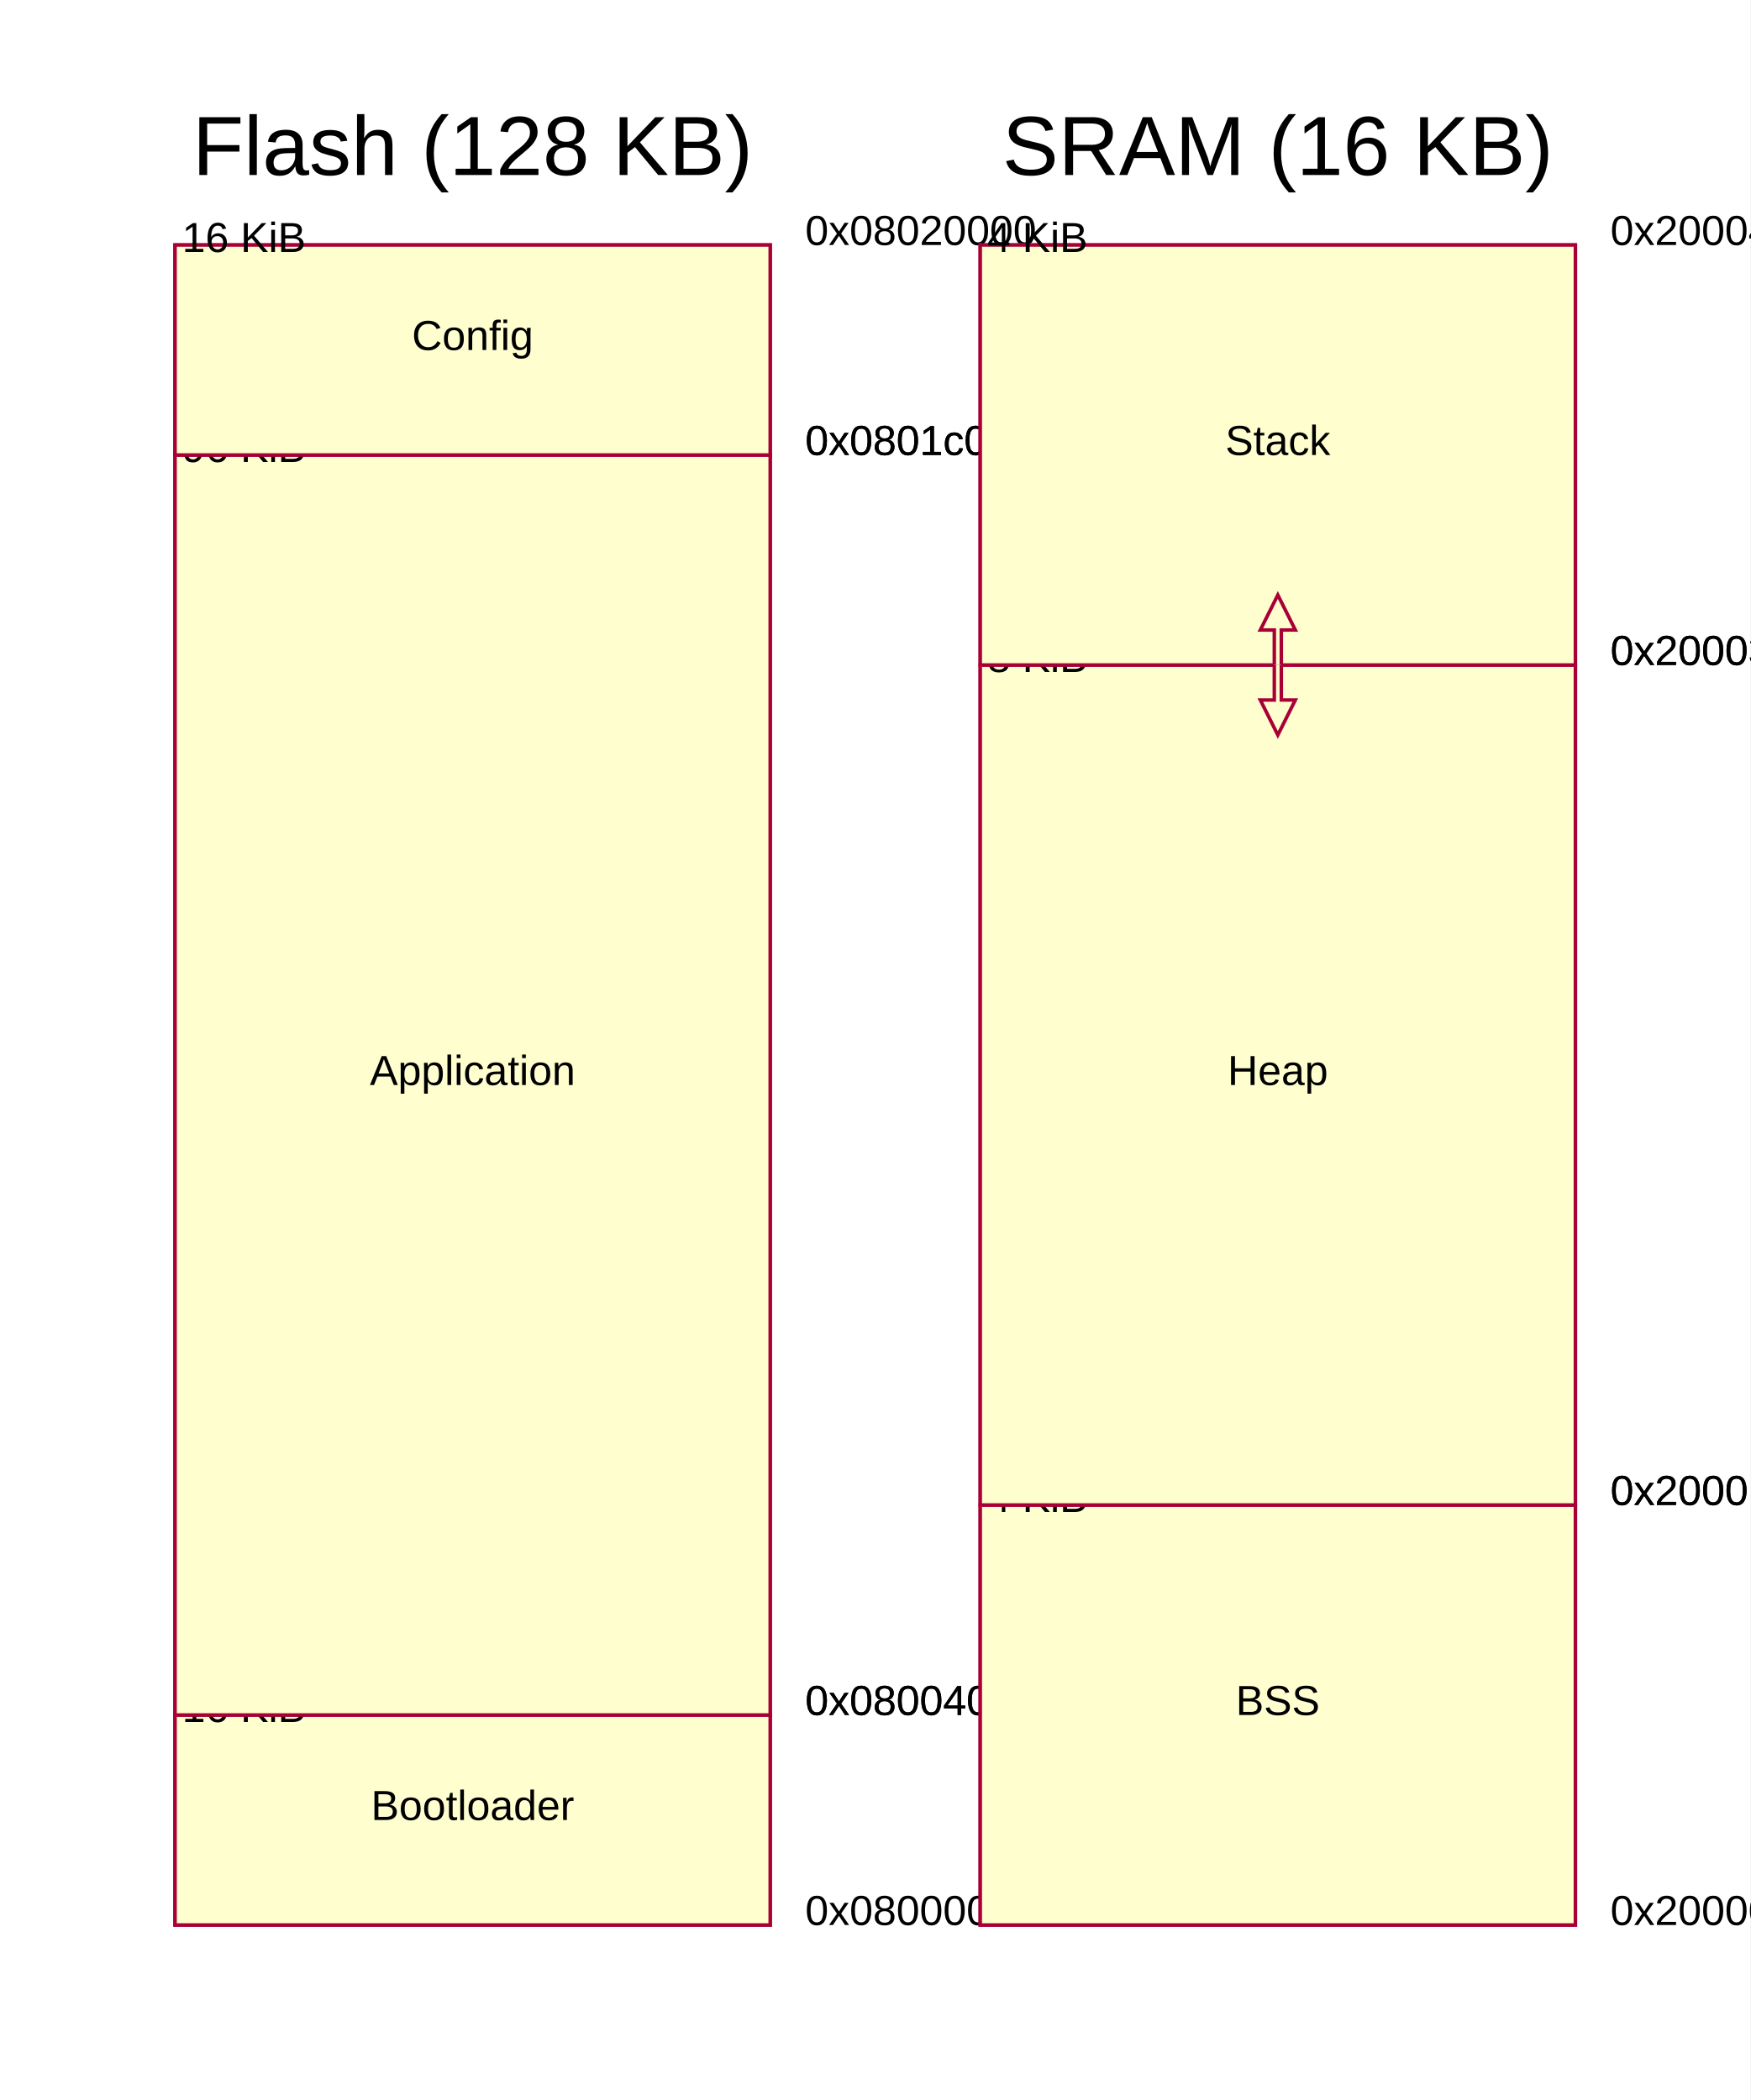
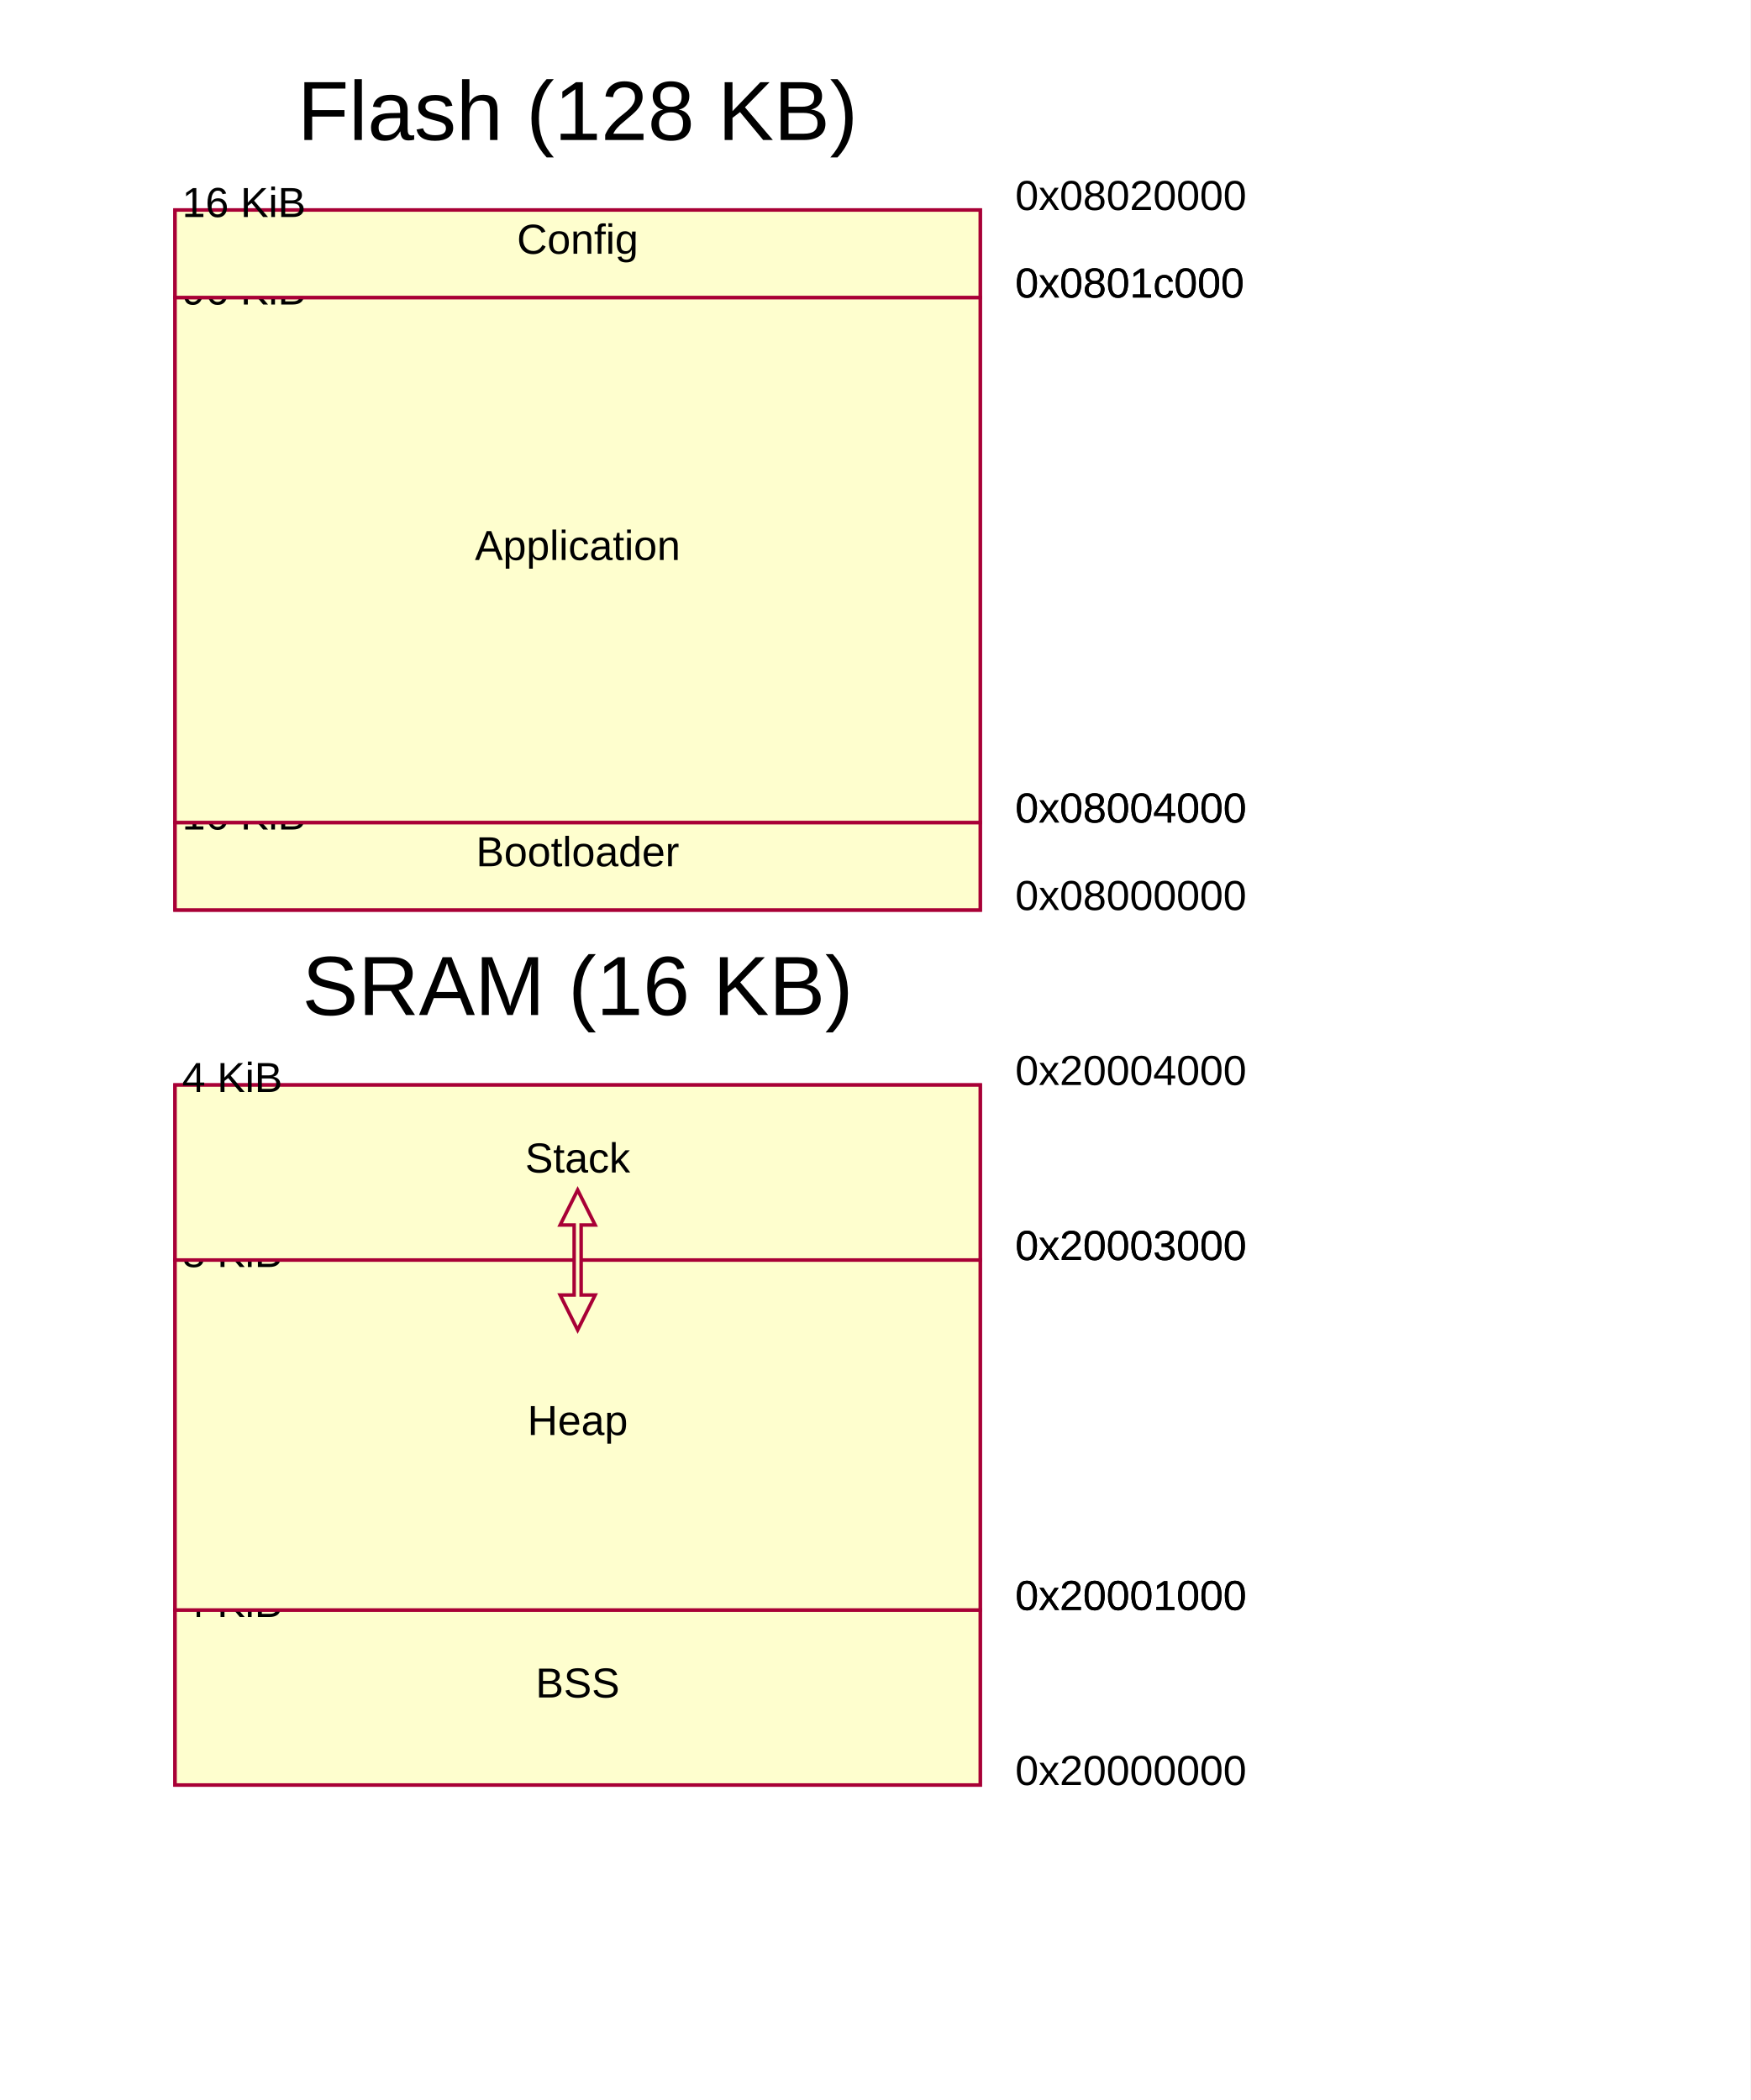
<svg xmlns="http://www.w3.org/2000/svg" width="500" height="600" viewBox="0 0 500 600">
-   <rect x="0" y="0" width="500" height="600" fill="#FFFFFF" />
+   <rect x="0" y="0" width="500" height="600" fill="#ffffff" />
  <g />
  <g>
-     <text x="85.0" y="-20" stroke="none" fill="#000000" stroke-width="0" font-size="24px" font-weight="normal" font-family="Arial" text-anchor="middle" alignment-baseline="middle" transform="translate(50,70)">Flash (128 KB)</text>
-     <g transform="translate(50,70)">
-       <rect x="0" y="0" width="170" height="480" fill="#FFFFFF" stroke="#A80036" stroke-width="1" />
-       <rect x="0" y="420.0" width="170" height="60.0" fill="#FEFECE" stroke="#A80036" stroke-width="1" />
-       <text x="85.0" y="450.0" stroke="none" fill="#000000" stroke-width="0" font-size="12" font-weight="normal" font-family="Arial" text-anchor="middle" alignment-baseline="middle">Bootloader</text>
-       <text x="180" y="480.0" stroke="none" fill="#000000" stroke-width="0" font-size="12" font-weight="normal" font-family="Arial" text-anchor="start" alignment-baseline="middle">0x08000000</text>
-       <text x="180" y="420.0" stroke="none" fill="#000000" stroke-width="0" font-size="12" font-weight="normal" font-family="Arial" text-anchor="start" alignment-baseline="middle">0x08004000</text>
-       <text x="2" y="422.0" stroke="none" fill="#000000" stroke-width="0" font-size="12px" font-weight="normal" font-family="Arial" text-anchor="start" alignment-baseline="hanging">16 KiB</text>
-       <rect x="0" y="60.0" width="170" height="360.0" fill="#FEFECE" stroke="#A80036" stroke-width="1" />
-       <text x="85.0" y="240.0" stroke="none" fill="#000000" stroke-width="0" font-size="12" font-weight="normal" font-family="Arial" text-anchor="middle" alignment-baseline="middle">Application</text>
-       <text x="180" y="420.0" stroke="none" fill="#000000" stroke-width="0" font-size="12" font-weight="normal" font-family="Arial" text-anchor="start" alignment-baseline="middle">0x08004000</text>
-       <text x="180" y="60.0" stroke="none" fill="#000000" stroke-width="0" font-size="12" font-weight="normal" font-family="Arial" text-anchor="start" alignment-baseline="middle">0x0801c000</text>
-       <text x="2" y="62.0" stroke="none" fill="#000000" stroke-width="0" font-size="12px" font-weight="normal" font-family="Arial" text-anchor="start" alignment-baseline="hanging">96 KiB</text>
-       <rect x="0" y="0.0" width="170" height="60.0" fill="#FEFECE" stroke="#A80036" stroke-width="1" />
-       <text x="85.0" y="30.0" stroke="none" fill="#000000" stroke-width="0" font-size="12" font-weight="normal" font-family="Arial" text-anchor="middle" alignment-baseline="middle">Config</text>
-       <text x="180" y="60.0" stroke="none" fill="#000000" stroke-width="0" font-size="12" font-weight="normal" font-family="Arial" text-anchor="start" alignment-baseline="middle">0x0801c000</text>
-       <text x="180" y="0.0" stroke="none" fill="#000000" stroke-width="0" font-size="12" font-weight="normal" font-family="Arial" text-anchor="start" alignment-baseline="middle">0x08020000</text>
+     <text x="115.0" y="-20" stroke="none" fill="#000000" stroke-width="0" font-size="24px" font-weight="normal" font-family="Arial" text-anchor="middle" alignment-baseline="middle" transform="translate(50.0,60.0)">Flash (128 KB)</text>
+     <g transform="translate(50.0,60.0)">
+       <rect x="0" y="0" width="230.0" height="200.0" fill="#ffffff" stroke="#A80036" stroke-width="1" />
+       <rect x="0" y="175.0" width="230.0" height="25.0" fill="#FEFECE" stroke="#A80036" stroke-width="1" />
+       <text x="115.0" y="187.5" stroke="none" fill="#000000" stroke-width="0" font-size="12" font-weight="normal" font-family="Arial" text-anchor="middle" alignment-baseline="middle">Bootloader</text>
+       <text x="240.0" y="200.0" stroke="none" fill="#000000" stroke-width="0" font-size="12" font-weight="normal" font-family="Arial" text-anchor="start" alignment-baseline="middle">0x08000000</text>
+       <text x="240.0" y="175.0" stroke="none" fill="#000000" stroke-width="0" font-size="12" font-weight="normal" font-family="Arial" text-anchor="start" alignment-baseline="middle">0x08004000</text>
+       <text x="2" y="177.0" stroke="none" fill="#000000" stroke-width="0" font-size="12px" font-weight="normal" font-family="Arial" text-anchor="start" alignment-baseline="hanging">16 KiB</text>
+       <rect x="0" y="25.0" width="230.0" height="150.0" fill="#FEFECE" stroke="#A80036" stroke-width="1" />
+       <text x="115.0" y="100.0" stroke="none" fill="#000000" stroke-width="0" font-size="12" font-weight="normal" font-family="Arial" text-anchor="middle" alignment-baseline="middle">Application</text>
+       <text x="240.0" y="175.0" stroke="none" fill="#000000" stroke-width="0" font-size="12" font-weight="normal" font-family="Arial" text-anchor="start" alignment-baseline="middle">0x08004000</text>
+       <text x="240.0" y="25.0" stroke="none" fill="#000000" stroke-width="0" font-size="12" font-weight="normal" font-family="Arial" text-anchor="start" alignment-baseline="middle">0x0801c000</text>
+       <text x="2" y="27.0" stroke="none" fill="#000000" stroke-width="0" font-size="12px" font-weight="normal" font-family="Arial" text-anchor="start" alignment-baseline="hanging">96 KiB</text>
+       <rect x="0" y="0.0" width="230.0" height="25.0" fill="#FEFECE" stroke="#A80036" stroke-width="1" />
+       <text x="115.0" y="12.5" stroke="none" fill="#000000" stroke-width="0" font-size="12" font-weight="normal" font-family="Arial" text-anchor="middle" alignment-baseline="middle">Config</text>
+       <text x="240.0" y="25.0" stroke="none" fill="#000000" stroke-width="0" font-size="12" font-weight="normal" font-family="Arial" text-anchor="start" alignment-baseline="middle">0x0801c000</text>
+       <text x="240.0" y="0.0" stroke="none" fill="#000000" stroke-width="0" font-size="12" font-weight="normal" font-family="Arial" text-anchor="start" alignment-baseline="middle">0x08020000</text>
      <text x="2" y="2.0" stroke="none" fill="#000000" stroke-width="0" font-size="12px" font-weight="normal" font-family="Arial" text-anchor="start" alignment-baseline="hanging">16 KiB</text>
    </g>
  </g>
  <g>
-     <text x="85.0" y="-20" stroke="none" fill="#000000" stroke-width="0" font-size="24px" font-weight="normal" font-family="Arial" text-anchor="middle" alignment-baseline="middle" transform="translate(280,70)">SRAM (16 KB)</text>
-     <g transform="translate(280,70)">
-       <rect x="0" y="0" width="170" height="480" fill="#FFFFFF" stroke="#A80036" stroke-width="1" />
-       <rect x="0" y="360.0" width="170" height="120.0" fill="#FEFECE" stroke="#A80036" stroke-width="1" />
-       <text x="85.0" y="420.0" stroke="none" fill="#000000" stroke-width="0" font-size="12" font-weight="normal" font-family="Arial" text-anchor="middle" alignment-baseline="middle">BSS</text>
-       <text x="180" y="480.0" stroke="none" fill="#000000" stroke-width="0" font-size="12" font-weight="normal" font-family="Arial" text-anchor="start" alignment-baseline="middle">0x20000000</text>
-       <text x="180" y="360.0" stroke="none" fill="#000000" stroke-width="0" font-size="12" font-weight="normal" font-family="Arial" text-anchor="start" alignment-baseline="middle">0x20001000</text>
-       <text x="2" y="362.0" stroke="none" fill="#000000" stroke-width="0" font-size="12px" font-weight="normal" font-family="Arial" text-anchor="start" alignment-baseline="hanging">4 KiB</text>
-       <rect x="0" y="120.0" width="170" height="240.0" fill="#FEFECE" stroke="#A80036" stroke-width="1" />
-       <text x="85.0" y="240.0" stroke="none" fill="#000000" stroke-width="0" font-size="12" font-weight="normal" font-family="Arial" text-anchor="middle" alignment-baseline="middle">Heap</text>
-       <text x="180" y="360.0" stroke="none" fill="#000000" stroke-width="0" font-size="12" font-weight="normal" font-family="Arial" text-anchor="start" alignment-baseline="middle">0x20001000</text>
-       <text x="180" y="120.0" stroke="none" fill="#000000" stroke-width="0" font-size="12" font-weight="normal" font-family="Arial" text-anchor="start" alignment-baseline="middle">0x20003000</text>
-       <text x="2" y="122.0" stroke="none" fill="#000000" stroke-width="0" font-size="12px" font-weight="normal" font-family="Arial" text-anchor="start" alignment-baseline="hanging">8 KiB</text>
-       <rect x="0" y="0.0" width="170" height="120.0" fill="#FEFECE" stroke="#A80036" stroke-width="1" />
-       <text x="85.0" y="60.0" stroke="none" fill="#000000" stroke-width="0" font-size="12" font-weight="normal" font-family="Arial" text-anchor="middle" alignment-baseline="middle">Stack</text>
-       <text x="180" y="120.0" stroke="none" fill="#000000" stroke-width="0" font-size="12" font-weight="normal" font-family="Arial" text-anchor="start" alignment-baseline="middle">0x20003000</text>
-       <text x="180" y="0.0" stroke="none" fill="#000000" stroke-width="0" font-size="12" font-weight="normal" font-family="Arial" text-anchor="start" alignment-baseline="middle">0x20004000</text>
+     <text x="115.0" y="-20" stroke="none" fill="#000000" stroke-width="0" font-size="24px" font-weight="normal" font-family="Arial" text-anchor="middle" alignment-baseline="middle" transform="translate(50.0,310.0)">SRAM (16 KB)</text>
+     <g transform="translate(50.0,310.0)">
+       <rect x="0" y="0" width="230.0" height="200.0" fill="#ffffff" stroke="#A80036" stroke-width="1" />
+       <rect x="0" y="150.0" width="230.0" height="50.0" fill="#FEFECE" stroke="#A80036" stroke-width="1" />
+       <text x="115.0" y="175.0" stroke="none" fill="#000000" stroke-width="0" font-size="12" font-weight="normal" font-family="Arial" text-anchor="middle" alignment-baseline="middle">BSS</text>
+       <text x="240.0" y="200.0" stroke="none" fill="#000000" stroke-width="0" font-size="12" font-weight="normal" font-family="Arial" text-anchor="start" alignment-baseline="middle">0x20000000</text>
+       <text x="240.0" y="150.0" stroke="none" fill="#000000" stroke-width="0" font-size="12" font-weight="normal" font-family="Arial" text-anchor="start" alignment-baseline="middle">0x20001000</text>
+       <text x="2" y="152.0" stroke="none" fill="#000000" stroke-width="0" font-size="12px" font-weight="normal" font-family="Arial" text-anchor="start" alignment-baseline="hanging">4 KiB</text>
+       <rect x="0" y="50.0" width="230.0" height="100.0" fill="#FEFECE" stroke="#A80036" stroke-width="1" />
+       <text x="115.0" y="100.0" stroke="none" fill="#000000" stroke-width="0" font-size="12" font-weight="normal" font-family="Arial" text-anchor="middle" alignment-baseline="middle">Heap</text>
+       <text x="240.0" y="150.0" stroke="none" fill="#000000" stroke-width="0" font-size="12" font-weight="normal" font-family="Arial" text-anchor="start" alignment-baseline="middle">0x20001000</text>
+       <text x="240.0" y="50.0" stroke="none" fill="#000000" stroke-width="0" font-size="12" font-weight="normal" font-family="Arial" text-anchor="start" alignment-baseline="middle">0x20003000</text>
+       <text x="2" y="52.0" stroke="none" fill="#000000" stroke-width="0" font-size="12px" font-weight="normal" font-family="Arial" text-anchor="start" alignment-baseline="hanging">8 KiB</text>
+       <rect x="0" y="0.0" width="230.0" height="50.0" fill="#FEFECE" stroke="#A80036" stroke-width="1" />
+       <text x="115.0" y="25.0" stroke="none" fill="#000000" stroke-width="0" font-size="12" font-weight="normal" font-family="Arial" text-anchor="middle" alignment-baseline="middle">Stack</text>
+       <text x="240.0" y="50.0" stroke="none" fill="#000000" stroke-width="0" font-size="12" font-weight="normal" font-family="Arial" text-anchor="start" alignment-baseline="middle">0x20003000</text>
+       <text x="240.0" y="0.0" stroke="none" fill="#000000" stroke-width="0" font-size="12" font-weight="normal" font-family="Arial" text-anchor="start" alignment-baseline="middle">0x20004000</text>
      <text x="2" y="2.0" stroke="none" fill="#000000" stroke-width="0" font-size="12px" font-weight="normal" font-family="Arial" text-anchor="start" alignment-baseline="hanging">4 KiB</text>
    </g>
  </g>
  <g>
-     <g transform="translate(50,70)" />
-     <g transform="translate(280,70)" />
+     <g transform="translate(50.0,60.0)" />
+     <g transform="translate(50.0,310.0)" />
  </g>
  <g>
-     <g transform="translate(50,70)">
+     <g transform="translate(50.0,60.0)">
      <g />
      <g />
      <g />
    </g>
-     <g transform="translate(280,70)">
+     <g transform="translate(50.0,310.0)">
      <g />
      <g>
-         <polyline points="84.0,120.0 84.0,110.0 80.0,110.0 85.0,100.0 90.0,110.0 86.0,110.0 86.0,120.0" stroke="#A80036" stroke-width="1" fill="#FEFECE" />
+         <polyline points="114.0,50.0 114.0,40.0 110.0,40.0 115.0,30.0 120.0,40.0 116.0,40.0 116.0,50.0" stroke="#A80036" stroke-width="1" fill="#FEFECE" />
      </g>
      <g>
-         <polyline points="84.0,120.0 84.0,130.0 80.0,130.0 85.0,140.0 90.0,130.0 86.0,130.0 86.0,120.0" stroke="#A80036" stroke-width="1" fill="#FEFECE" />
+         <polyline points="114.0,50.0 114.0,60.0 110.0,60.0 115.0,70.0 120.0,60.0 116.0,60.0 116.0,50.0" stroke="#A80036" stroke-width="1" fill="#FEFECE" />
      </g>
    </g>
  </g>
</svg>
